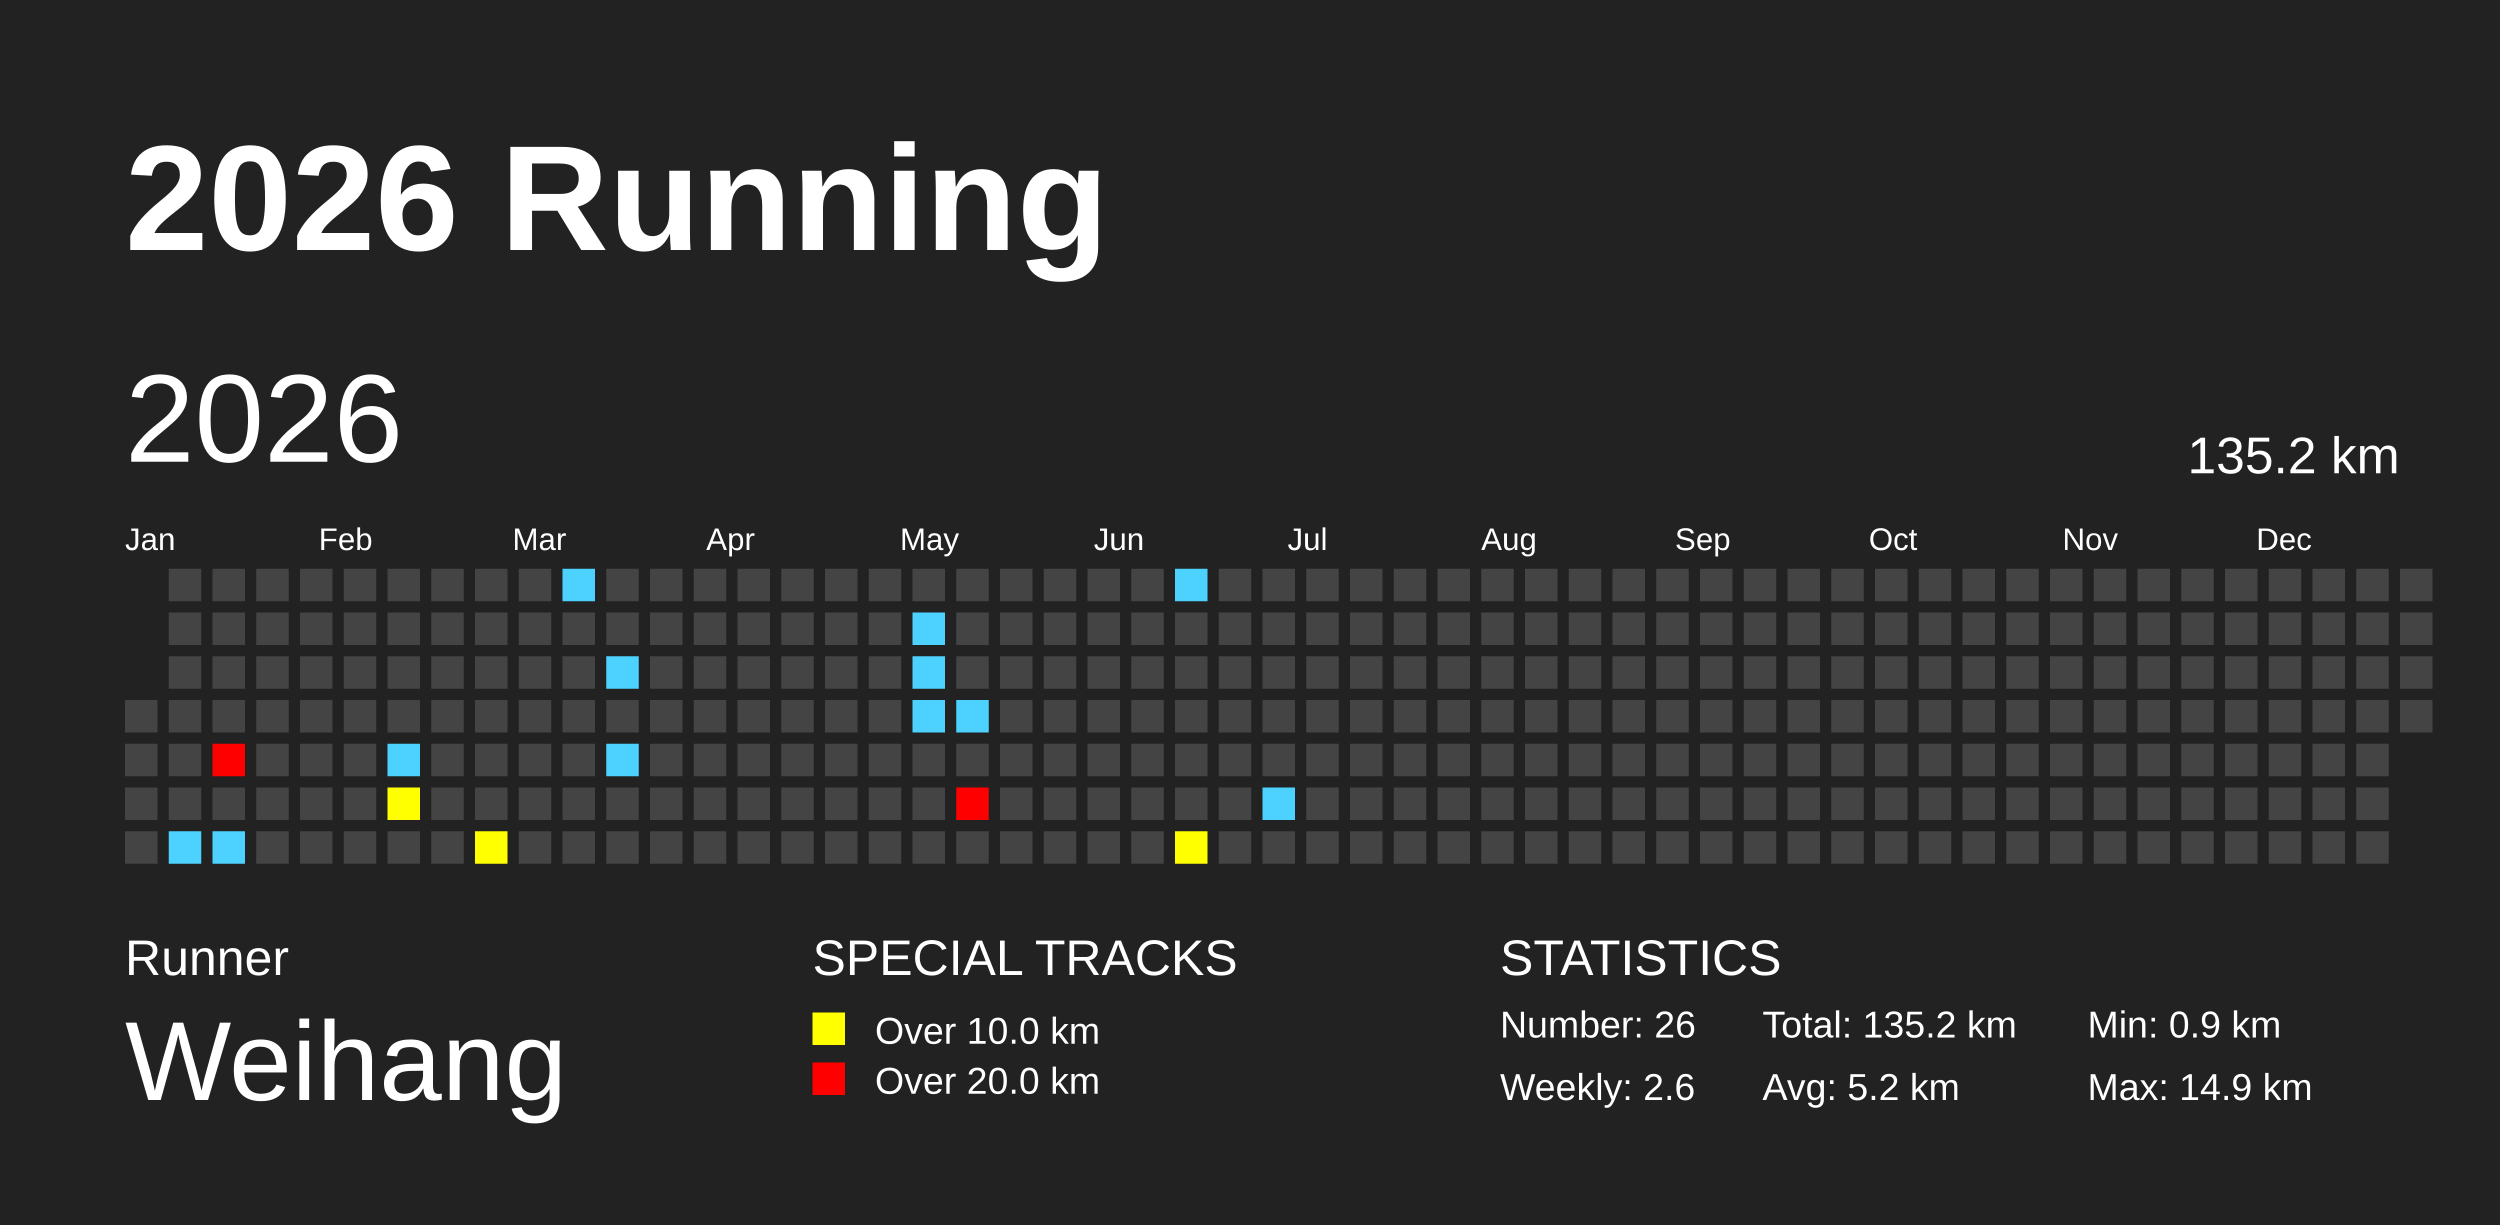
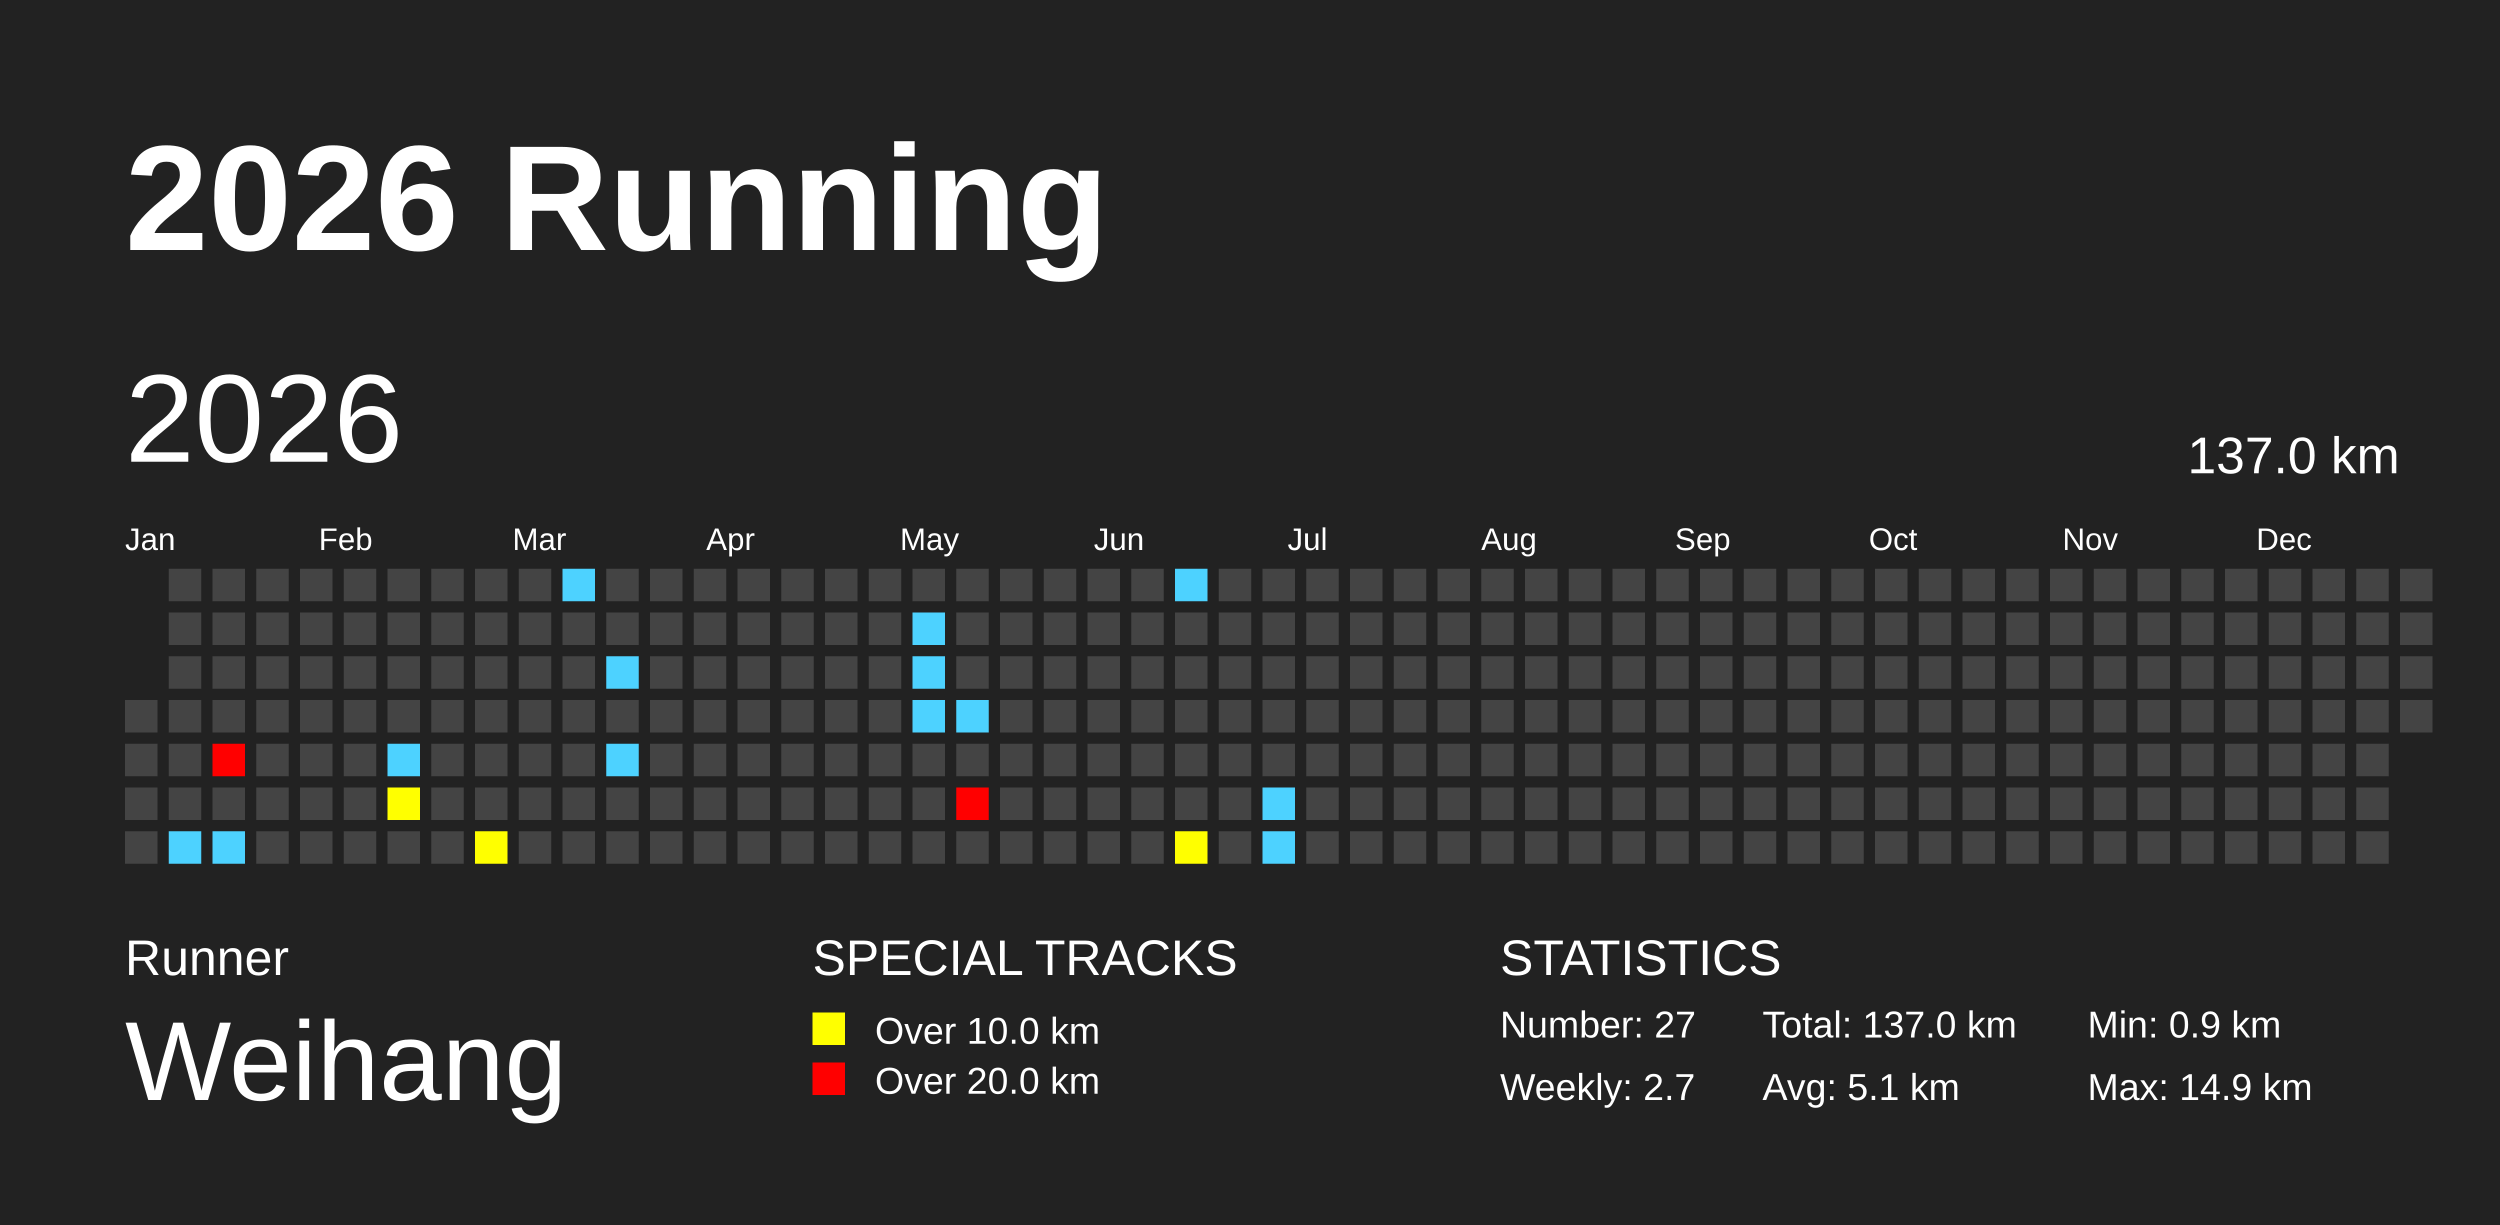
<svg xmlns="http://www.w3.org/2000/svg" baseProfile="full" height="98mm" version="1.1" viewBox="0,0,200,98" width="200mm">
  <defs />
  <rect fill="#222222" height="98" width="200" x="0" y="0" />
  <text fill="#FFFFFF" style="font-size:12px; font-family:Arial; font-weight:bold;" x="10" y="20">2026 Running</text>
  <text fill="#FFFFFF" style="font-size:4px; font-family:Arial" x="10" y="78">Runner</text>
  <text fill="#FFFFFF" style="font-size:9px; font-family:Arial" x="10" y="88">Weihang</text>
  <text fill="#FFFFFF" style="font-size:4px; font-family:Arial" x="65" y="78">SPECIAL TRACKS</text>
  <rect fill="yellow" height="2.6" width="2.6" x="65" y="81" />
  <text fill="#FFFFFF" style="font-size:3px; font-family:Arial" x="70" y="83.5">Over 10.0 km</text>
  <rect fill="red" height="2.6" width="2.6" x="65" y="85" />
  <text fill="#FFFFFF" style="font-size:3px; font-family:Arial" x="70" y="87.5">Over 20.0 km</text>
  <text fill="#FFFFFF" style="font-size:4px; font-family:Arial" x="120" y="78">STATISTICS</text>
-   <text fill="#FFFFFF" style="font-size:3px; font-family:Arial" x="120" y="83">Number: 26</text>
-   <text fill="#FFFFFF" style="font-size:3px; font-family:Arial" x="120" y="88">Weekly: 2.6</text>
-   <text fill="#FFFFFF" style="font-size:3px; font-family:Arial" x="141" y="83">Total: 135.2 km</text>
-   <text fill="#FFFFFF" style="font-size:3px; font-family:Arial" x="141" y="88">Avg: 5.2 km</text>
+   <text fill="#FFFFFF" style="font-size:3px; font-family:Arial" x="120" y="83">Number: 27</text>
+   <text fill="#FFFFFF" style="font-size:3px; font-family:Arial" x="120" y="88">Weekly: 2.7</text>
+   <text fill="#FFFFFF" style="font-size:3px; font-family:Arial" x="141" y="83">Total: 137.0 km</text>
+   <text fill="#FFFFFF" style="font-size:3px; font-family:Arial" x="141" y="88">Avg: 5.1 km</text>
  <text fill="#FFFFFF" style="font-size:3px; font-family:Arial" x="167" y="83">Min: 0.9 km</text>
  <text fill="#FFFFFF" style="font-size:3px; font-family:Arial" x="167" y="88">Max: 14.9 km</text>
  <text dominant-baseline="hanging" fill="#FFFFFF" style="font-size:10.0px; font-family:Arial;" x="10" y="30">2026</text>
-   <text dominant-baseline="hanging" fill="#FFFFFF" style="font-size:4.125px; font-family:Arial;" x="175" y="35">135.2 km</text>
+   <text dominant-baseline="hanging" fill="#FFFFFF" style="font-size:4.125px; font-family:Arial;" x="175" y="35">137.0 km</text>
  <text fill="#FFFFFF" style="font-size:2.5px; font-family:Arial" x="10.0" y="44">Jan</text>
  <text fill="#FFFFFF" style="font-size:2.5px; font-family:Arial" x="25.5" y="44">Feb</text>
  <text fill="#FFFFFF" style="font-size:2.5px; font-family:Arial" x="41.0" y="44">Mar</text>
  <text fill="#FFFFFF" style="font-size:2.5px; font-family:Arial" x="56.5" y="44">Apr</text>
  <text fill="#FFFFFF" style="font-size:2.5px; font-family:Arial" x="72.0" y="44">May</text>
  <text fill="#FFFFFF" style="font-size:2.5px; font-family:Arial" x="87.5" y="44">Jun</text>
  <text fill="#FFFFFF" style="font-size:2.5px; font-family:Arial" x="103.0" y="44">Jul</text>
  <text fill="#FFFFFF" style="font-size:2.5px; font-family:Arial" x="118.5" y="44">Aug</text>
  <text fill="#FFFFFF" style="font-size:2.5px; font-family:Arial" x="134.0" y="44">Sep</text>
  <text fill="#FFFFFF" style="font-size:2.5px; font-family:Arial" x="149.5" y="44">Oct</text>
  <text fill="#FFFFFF" style="font-size:2.5px; font-family:Arial" x="165.0" y="44">Nov</text>
  <text fill="#FFFFFF" style="font-size:2.5px; font-family:Arial" x="180.5" y="44">Dec</text>
  <rect fill="#444444" height="2.6" width="2.6" x="10.0" y="56.0" />
  <rect fill="#444444" height="2.6" width="2.6" x="10.0" y="59.5" />
  <rect fill="#444444" height="2.6" width="2.6" x="10.0" y="63.0" />
  <rect fill="#444444" height="2.6" width="2.6" x="10.0" y="66.5" />
  <rect fill="#444444" height="2.6" width="2.6" x="13.5" y="45.5" />
  <rect fill="#444444" height="2.6" width="2.6" x="13.5" y="49.0" />
  <rect fill="#444444" height="2.6" width="2.6" x="13.5" y="52.5" />
  <rect fill="#444444" height="2.6" width="2.6" x="13.5" y="56.0" />
  <rect fill="#444444" height="2.6" width="2.6" x="13.5" y="59.5" />
  <rect fill="#444444" height="2.6" width="2.6" x="13.5" y="63.0" />
  <rect fill="#4DD2FF" height="2.6" width="2.6" x="13.5" y="66.5" />
  <rect fill="#444444" height="2.6" width="2.6" x="17.0" y="45.5" />
  <rect fill="#444444" height="2.6" width="2.6" x="17.0" y="49.0" />
  <rect fill="#444444" height="2.6" width="2.6" x="17.0" y="52.5" />
  <rect fill="#444444" height="2.6" width="2.6" x="17.0" y="56.0" />
  <rect fill="red" height="2.6" width="2.6" x="17.0" y="59.5" />
  <rect fill="#444444" height="2.6" width="2.6" x="17.0" y="63.0" />
  <rect fill="#4DD2FF" height="2.6" width="2.6" x="17.0" y="66.5" />
  <rect fill="#444444" height="2.6" width="2.6" x="20.5" y="45.5" />
  <rect fill="#444444" height="2.6" width="2.6" x="20.5" y="49.0" />
  <rect fill="#444444" height="2.6" width="2.6" x="20.5" y="52.5" />
  <rect fill="#444444" height="2.6" width="2.6" x="20.5" y="56.0" />
  <rect fill="#444444" height="2.6" width="2.6" x="20.5" y="59.5" />
  <rect fill="#444444" height="2.6" width="2.6" x="20.5" y="63.0" />
  <rect fill="#444444" height="2.6" width="2.6" x="20.5" y="66.5" />
  <rect fill="#444444" height="2.6" width="2.6" x="24.0" y="45.5" />
  <rect fill="#444444" height="2.6" width="2.6" x="24.0" y="49.0" />
  <rect fill="#444444" height="2.6" width="2.6" x="24.0" y="52.5" />
  <rect fill="#444444" height="2.6" width="2.6" x="24.0" y="56.0" />
  <rect fill="#444444" height="2.6" width="2.6" x="24.0" y="59.5" />
  <rect fill="#444444" height="2.6" width="2.6" x="24.0" y="63.0" />
  <rect fill="#444444" height="2.6" width="2.6" x="24.0" y="66.5" />
  <rect fill="#444444" height="2.6" width="2.6" x="27.5" y="45.5" />
  <rect fill="#444444" height="2.6" width="2.6" x="27.5" y="49.0" />
  <rect fill="#444444" height="2.6" width="2.6" x="27.5" y="52.5" />
  <rect fill="#444444" height="2.6" width="2.6" x="27.5" y="56.0" />
  <rect fill="#444444" height="2.6" width="2.6" x="27.5" y="59.5" />
  <rect fill="#444444" height="2.6" width="2.6" x="27.5" y="63.0" />
  <rect fill="#444444" height="2.6" width="2.6" x="27.5" y="66.5" />
  <rect fill="#444444" height="2.6" width="2.6" x="31.0" y="45.5" />
  <rect fill="#444444" height="2.6" width="2.6" x="31.0" y="49.0" />
  <rect fill="#444444" height="2.6" width="2.6" x="31.0" y="52.5" />
  <rect fill="#444444" height="2.6" width="2.6" x="31.0" y="56.0" />
  <rect fill="#4DD2FF" height="2.6" width="2.6" x="31.0" y="59.5" />
  <rect fill="yellow" height="2.6" width="2.6" x="31.0" y="63.0" />
  <rect fill="#444444" height="2.6" width="2.6" x="31.0" y="66.5" />
  <rect fill="#444444" height="2.6" width="2.6" x="34.5" y="45.5" />
  <rect fill="#444444" height="2.6" width="2.6" x="34.5" y="49.0" />
  <rect fill="#444444" height="2.6" width="2.6" x="34.5" y="52.5" />
  <rect fill="#444444" height="2.6" width="2.6" x="34.5" y="56.0" />
  <rect fill="#444444" height="2.6" width="2.6" x="34.5" y="59.5" />
  <rect fill="#444444" height="2.6" width="2.6" x="34.5" y="63.0" />
  <rect fill="#444444" height="2.6" width="2.6" x="34.5" y="66.5" />
  <rect fill="#444444" height="2.6" width="2.6" x="38.0" y="45.5" />
  <rect fill="#444444" height="2.6" width="2.6" x="38.0" y="49.0" />
  <rect fill="#444444" height="2.6" width="2.6" x="38.0" y="52.5" />
  <rect fill="#444444" height="2.6" width="2.6" x="38.0" y="56.0" />
  <rect fill="#444444" height="2.6" width="2.6" x="38.0" y="59.5" />
  <rect fill="#444444" height="2.6" width="2.6" x="38.0" y="63.0" />
  <rect fill="yellow" height="2.6" width="2.6" x="38.0" y="66.5" />
  <rect fill="#444444" height="2.6" width="2.6" x="41.5" y="45.5" />
  <rect fill="#444444" height="2.6" width="2.6" x="41.5" y="49.0" />
  <rect fill="#444444" height="2.6" width="2.6" x="41.5" y="52.5" />
  <rect fill="#444444" height="2.6" width="2.6" x="41.5" y="56.0" />
  <rect fill="#444444" height="2.6" width="2.6" x="41.5" y="59.5" />
  <rect fill="#444444" height="2.6" width="2.6" x="41.5" y="63.0" />
  <rect fill="#444444" height="2.6" width="2.6" x="41.5" y="66.5" />
  <rect fill="#4DD2FF" height="2.6" width="2.6" x="45.0" y="45.5" />
  <rect fill="#444444" height="2.6" width="2.6" x="45.0" y="49.0" />
  <rect fill="#444444" height="2.6" width="2.6" x="45.0" y="52.5" />
  <rect fill="#444444" height="2.6" width="2.6" x="45.0" y="56.0" />
  <rect fill="#444444" height="2.6" width="2.6" x="45.0" y="59.5" />
  <rect fill="#444444" height="2.6" width="2.6" x="45.0" y="63.0" />
  <rect fill="#444444" height="2.6" width="2.6" x="45.0" y="66.5" />
  <rect fill="#444444" height="2.6" width="2.6" x="48.5" y="45.5" />
  <rect fill="#444444" height="2.6" width="2.6" x="48.5" y="49.0" />
  <rect fill="#4DD2FF" height="2.6" width="2.6" x="48.5" y="52.5" />
  <rect fill="#444444" height="2.6" width="2.6" x="48.5" y="56.0" />
  <rect fill="#4DD2FF" height="2.6" width="2.6" x="48.5" y="59.5" />
  <rect fill="#444444" height="2.6" width="2.6" x="48.5" y="63.0" />
  <rect fill="#444444" height="2.6" width="2.6" x="48.5" y="66.5" />
  <rect fill="#444444" height="2.6" width="2.6" x="52.0" y="45.5" />
  <rect fill="#444444" height="2.6" width="2.6" x="52.0" y="49.0" />
  <rect fill="#444444" height="2.6" width="2.6" x="52.0" y="52.5" />
  <rect fill="#444444" height="2.6" width="2.6" x="52.0" y="56.0" />
  <rect fill="#444444" height="2.6" width="2.6" x="52.0" y="59.5" />
  <rect fill="#444444" height="2.6" width="2.6" x="52.0" y="63.0" />
  <rect fill="#444444" height="2.6" width="2.6" x="52.0" y="66.5" />
  <rect fill="#444444" height="2.6" width="2.6" x="55.5" y="45.5" />
  <rect fill="#444444" height="2.6" width="2.6" x="55.5" y="49.0" />
  <rect fill="#444444" height="2.6" width="2.6" x="55.5" y="52.5" />
  <rect fill="#444444" height="2.6" width="2.6" x="55.5" y="56.0" />
  <rect fill="#444444" height="2.6" width="2.6" x="55.5" y="59.5" />
  <rect fill="#444444" height="2.6" width="2.6" x="55.5" y="63.0" />
  <rect fill="#444444" height="2.6" width="2.6" x="55.5" y="66.5" />
  <rect fill="#444444" height="2.6" width="2.6" x="59.0" y="45.5" />
  <rect fill="#444444" height="2.6" width="2.6" x="59.0" y="49.0" />
  <rect fill="#444444" height="2.6" width="2.6" x="59.0" y="52.5" />
  <rect fill="#444444" height="2.6" width="2.6" x="59.0" y="56.0" />
  <rect fill="#444444" height="2.6" width="2.6" x="59.0" y="59.5" />
  <rect fill="#444444" height="2.6" width="2.6" x="59.0" y="63.0" />
  <rect fill="#444444" height="2.6" width="2.6" x="59.0" y="66.5" />
  <rect fill="#444444" height="2.6" width="2.6" x="62.5" y="45.5" />
  <rect fill="#444444" height="2.6" width="2.6" x="62.5" y="49.0" />
  <rect fill="#444444" height="2.6" width="2.6" x="62.5" y="52.5" />
  <rect fill="#444444" height="2.6" width="2.6" x="62.5" y="56.0" />
  <rect fill="#444444" height="2.6" width="2.6" x="62.5" y="59.5" />
  <rect fill="#444444" height="2.6" width="2.6" x="62.5" y="63.0" />
  <rect fill="#444444" height="2.6" width="2.6" x="62.5" y="66.5" />
  <rect fill="#444444" height="2.6" width="2.6" x="66.0" y="45.5" />
  <rect fill="#444444" height="2.6" width="2.6" x="66.0" y="49.0" />
  <rect fill="#444444" height="2.6" width="2.6" x="66.0" y="52.5" />
  <rect fill="#444444" height="2.6" width="2.6" x="66.0" y="56.0" />
  <rect fill="#444444" height="2.6" width="2.6" x="66.0" y="59.5" />
  <rect fill="#444444" height="2.6" width="2.6" x="66.0" y="63.0" />
  <rect fill="#444444" height="2.6" width="2.6" x="66.0" y="66.5" />
  <rect fill="#444444" height="2.6" width="2.6" x="69.5" y="45.5" />
  <rect fill="#444444" height="2.6" width="2.6" x="69.5" y="49.0" />
  <rect fill="#444444" height="2.6" width="2.6" x="69.5" y="52.5" />
  <rect fill="#444444" height="2.6" width="2.6" x="69.5" y="56.0" />
  <rect fill="#444444" height="2.6" width="2.6" x="69.5" y="59.5" />
  <rect fill="#444444" height="2.6" width="2.6" x="69.5" y="63.0" />
  <rect fill="#444444" height="2.6" width="2.6" x="69.5" y="66.5" />
  <rect fill="#444444" height="2.6" width="2.6" x="73.0" y="45.5" />
  <rect fill="#4DD2FF" height="2.6" width="2.6" x="73.0" y="49.0" />
  <rect fill="#4DD2FF" height="2.6" width="2.6" x="73.0" y="52.5" />
  <rect fill="#4DD2FF" height="2.6" width="2.6" x="73.0" y="56.0" />
  <rect fill="#444444" height="2.6" width="2.6" x="73.0" y="59.5" />
  <rect fill="#444444" height="2.6" width="2.6" x="73.0" y="63.0" />
  <rect fill="#444444" height="2.6" width="2.6" x="73.0" y="66.5" />
  <rect fill="#444444" height="2.6" width="2.6" x="76.5" y="45.5" />
  <rect fill="#444444" height="2.6" width="2.6" x="76.5" y="49.0" />
  <rect fill="#444444" height="2.6" width="2.6" x="76.5" y="52.5" />
  <rect fill="#4DD2FF" height="2.6" width="2.6" x="76.5" y="56.0" />
  <rect fill="#444444" height="2.6" width="2.6" x="76.5" y="59.5" />
  <rect fill="red" height="2.6" width="2.6" x="76.5" y="63.0" />
  <rect fill="#444444" height="2.6" width="2.6" x="76.5" y="66.5" />
  <rect fill="#444444" height="2.6" width="2.6" x="80.0" y="45.5" />
  <rect fill="#444444" height="2.6" width="2.6" x="80.0" y="49.0" />
  <rect fill="#444444" height="2.6" width="2.6" x="80.0" y="52.5" />
  <rect fill="#444444" height="2.6" width="2.6" x="80.0" y="56.0" />
  <rect fill="#444444" height="2.6" width="2.6" x="80.0" y="59.5" />
  <rect fill="#444444" height="2.6" width="2.6" x="80.0" y="63.0" />
  <rect fill="#444444" height="2.6" width="2.6" x="80.0" y="66.5" />
  <rect fill="#444444" height="2.6" width="2.6" x="83.5" y="45.5" />
  <rect fill="#444444" height="2.6" width="2.6" x="83.5" y="49.0" />
  <rect fill="#444444" height="2.6" width="2.6" x="83.5" y="52.5" />
  <rect fill="#444444" height="2.6" width="2.6" x="83.5" y="56.0" />
  <rect fill="#444444" height="2.6" width="2.6" x="83.5" y="59.5" />
  <rect fill="#444444" height="2.6" width="2.6" x="83.5" y="63.0" />
  <rect fill="#444444" height="2.6" width="2.6" x="83.5" y="66.5" />
  <rect fill="#444444" height="2.6" width="2.6" x="87.0" y="45.5" />
  <rect fill="#444444" height="2.6" width="2.6" x="87.0" y="49.0" />
  <rect fill="#444444" height="2.6" width="2.6" x="87.0" y="52.5" />
  <rect fill="#444444" height="2.6" width="2.6" x="87.0" y="56.0" />
  <rect fill="#444444" height="2.6" width="2.6" x="87.0" y="59.5" />
  <rect fill="#444444" height="2.6" width="2.6" x="87.0" y="63.0" />
  <rect fill="#444444" height="2.6" width="2.6" x="87.0" y="66.5" />
  <rect fill="#444444" height="2.6" width="2.6" x="90.5" y="45.5" />
  <rect fill="#444444" height="2.6" width="2.6" x="90.5" y="49.0" />
  <rect fill="#444444" height="2.6" width="2.6" x="90.5" y="52.5" />
  <rect fill="#444444" height="2.6" width="2.6" x="90.5" y="56.0" />
  <rect fill="#444444" height="2.6" width="2.6" x="90.5" y="59.5" />
  <rect fill="#444444" height="2.6" width="2.6" x="90.5" y="63.0" />
  <rect fill="#444444" height="2.6" width="2.6" x="90.5" y="66.5" />
  <rect fill="#4DD2FF" height="2.6" width="2.6" x="94.0" y="45.5" />
  <rect fill="#444444" height="2.6" width="2.6" x="94.0" y="49.0" />
  <rect fill="#444444" height="2.6" width="2.6" x="94.0" y="52.5" />
  <rect fill="#444444" height="2.6" width="2.6" x="94.0" y="56.0" />
  <rect fill="#444444" height="2.6" width="2.6" x="94.0" y="59.5" />
  <rect fill="#444444" height="2.6" width="2.6" x="94.0" y="63.0" />
  <rect fill="yellow" height="2.6" width="2.6" x="94.0" y="66.5" />
  <rect fill="#444444" height="2.6" width="2.6" x="97.5" y="45.5" />
  <rect fill="#444444" height="2.6" width="2.6" x="97.5" y="49.0" />
  <rect fill="#444444" height="2.6" width="2.6" x="97.5" y="52.5" />
  <rect fill="#444444" height="2.6" width="2.6" x="97.5" y="56.0" />
  <rect fill="#444444" height="2.6" width="2.6" x="97.5" y="59.5" />
  <rect fill="#444444" height="2.6" width="2.6" x="97.5" y="63.0" />
  <rect fill="#444444" height="2.6" width="2.6" x="97.5" y="66.5" />
  <rect fill="#444444" height="2.6" width="2.6" x="101.0" y="45.5" />
  <rect fill="#444444" height="2.6" width="2.6" x="101.0" y="49.0" />
  <rect fill="#444444" height="2.6" width="2.6" x="101.0" y="52.5" />
  <rect fill="#444444" height="2.6" width="2.6" x="101.0" y="56.0" />
  <rect fill="#444444" height="2.6" width="2.6" x="101.0" y="59.5" />
  <rect fill="#4DD2FF" height="2.6" width="2.6" x="101.0" y="63.0" />
-   <rect fill="#444444" height="2.6" width="2.6" x="101.0" y="66.5" />
+   <rect fill="#4DD2FF" height="2.6" width="2.6" x="101.0" y="66.5" />
  <rect fill="#444444" height="2.6" width="2.6" x="104.5" y="45.5" />
  <rect fill="#444444" height="2.6" width="2.6" x="104.5" y="49.0" />
  <rect fill="#444444" height="2.6" width="2.6" x="104.5" y="52.5" />
  <rect fill="#444444" height="2.6" width="2.6" x="104.5" y="56.0" />
  <rect fill="#444444" height="2.6" width="2.6" x="104.5" y="59.5" />
  <rect fill="#444444" height="2.6" width="2.6" x="104.5" y="63.0" />
  <rect fill="#444444" height="2.6" width="2.6" x="104.5" y="66.5" />
  <rect fill="#444444" height="2.6" width="2.6" x="108.0" y="45.5" />
  <rect fill="#444444" height="2.6" width="2.6" x="108.0" y="49.0" />
  <rect fill="#444444" height="2.6" width="2.6" x="108.0" y="52.5" />
  <rect fill="#444444" height="2.6" width="2.6" x="108.0" y="56.0" />
  <rect fill="#444444" height="2.6" width="2.6" x="108.0" y="59.5" />
  <rect fill="#444444" height="2.6" width="2.6" x="108.0" y="63.0" />
  <rect fill="#444444" height="2.6" width="2.6" x="108.0" y="66.5" />
  <rect fill="#444444" height="2.6" width="2.6" x="111.5" y="45.5" />
  <rect fill="#444444" height="2.6" width="2.6" x="111.5" y="49.0" />
  <rect fill="#444444" height="2.6" width="2.6" x="111.5" y="52.5" />
  <rect fill="#444444" height="2.6" width="2.6" x="111.5" y="56.0" />
  <rect fill="#444444" height="2.6" width="2.6" x="111.5" y="59.5" />
  <rect fill="#444444" height="2.6" width="2.6" x="111.5" y="63.0" />
  <rect fill="#444444" height="2.6" width="2.6" x="111.5" y="66.5" />
  <rect fill="#444444" height="2.6" width="2.6" x="115.0" y="45.5" />
  <rect fill="#444444" height="2.6" width="2.6" x="115.0" y="49.0" />
  <rect fill="#444444" height="2.6" width="2.6" x="115.0" y="52.5" />
  <rect fill="#444444" height="2.6" width="2.6" x="115.0" y="56.0" />
  <rect fill="#444444" height="2.6" width="2.6" x="115.0" y="59.5" />
  <rect fill="#444444" height="2.6" width="2.6" x="115.0" y="63.0" />
  <rect fill="#444444" height="2.6" width="2.6" x="115.0" y="66.5" />
  <rect fill="#444444" height="2.6" width="2.6" x="118.5" y="45.5" />
  <rect fill="#444444" height="2.6" width="2.6" x="118.5" y="49.0" />
  <rect fill="#444444" height="2.6" width="2.6" x="118.5" y="52.5" />
  <rect fill="#444444" height="2.6" width="2.6" x="118.5" y="56.0" />
  <rect fill="#444444" height="2.6" width="2.6" x="118.5" y="59.5" />
  <rect fill="#444444" height="2.6" width="2.6" x="118.5" y="63.0" />
  <rect fill="#444444" height="2.6" width="2.6" x="118.5" y="66.5" />
  <rect fill="#444444" height="2.6" width="2.6" x="122.0" y="45.5" />
  <rect fill="#444444" height="2.6" width="2.6" x="122.0" y="49.0" />
  <rect fill="#444444" height="2.6" width="2.6" x="122.0" y="52.5" />
  <rect fill="#444444" height="2.6" width="2.6" x="122.0" y="56.0" />
  <rect fill="#444444" height="2.6" width="2.6" x="122.0" y="59.5" />
  <rect fill="#444444" height="2.6" width="2.6" x="122.0" y="63.0" />
  <rect fill="#444444" height="2.6" width="2.6" x="122.0" y="66.5" />
  <rect fill="#444444" height="2.6" width="2.6" x="125.5" y="45.5" />
  <rect fill="#444444" height="2.6" width="2.6" x="125.5" y="49.0" />
  <rect fill="#444444" height="2.6" width="2.6" x="125.5" y="52.5" />
  <rect fill="#444444" height="2.6" width="2.6" x="125.5" y="56.0" />
  <rect fill="#444444" height="2.6" width="2.6" x="125.5" y="59.5" />
  <rect fill="#444444" height="2.6" width="2.6" x="125.5" y="63.0" />
  <rect fill="#444444" height="2.6" width="2.6" x="125.5" y="66.5" />
  <rect fill="#444444" height="2.6" width="2.6" x="129.0" y="45.5" />
  <rect fill="#444444" height="2.6" width="2.6" x="129.0" y="49.0" />
  <rect fill="#444444" height="2.6" width="2.6" x="129.0" y="52.5" />
  <rect fill="#444444" height="2.6" width="2.6" x="129.0" y="56.0" />
  <rect fill="#444444" height="2.6" width="2.6" x="129.0" y="59.5" />
  <rect fill="#444444" height="2.6" width="2.6" x="129.0" y="63.0" />
  <rect fill="#444444" height="2.6" width="2.6" x="129.0" y="66.5" />
  <rect fill="#444444" height="2.6" width="2.6" x="132.5" y="45.5" />
  <rect fill="#444444" height="2.6" width="2.6" x="132.5" y="49.0" />
  <rect fill="#444444" height="2.6" width="2.6" x="132.5" y="52.5" />
  <rect fill="#444444" height="2.6" width="2.6" x="132.5" y="56.0" />
  <rect fill="#444444" height="2.6" width="2.6" x="132.5" y="59.5" />
  <rect fill="#444444" height="2.6" width="2.6" x="132.5" y="63.0" />
  <rect fill="#444444" height="2.6" width="2.6" x="132.5" y="66.5" />
  <rect fill="#444444" height="2.6" width="2.6" x="136.0" y="45.5" />
  <rect fill="#444444" height="2.6" width="2.6" x="136.0" y="49.0" />
  <rect fill="#444444" height="2.6" width="2.6" x="136.0" y="52.5" />
  <rect fill="#444444" height="2.6" width="2.6" x="136.0" y="56.0" />
  <rect fill="#444444" height="2.6" width="2.6" x="136.0" y="59.5" />
  <rect fill="#444444" height="2.6" width="2.6" x="136.0" y="63.0" />
  <rect fill="#444444" height="2.6" width="2.6" x="136.0" y="66.5" />
  <rect fill="#444444" height="2.6" width="2.6" x="139.5" y="45.5" />
  <rect fill="#444444" height="2.6" width="2.6" x="139.5" y="49.0" />
  <rect fill="#444444" height="2.6" width="2.6" x="139.5" y="52.5" />
  <rect fill="#444444" height="2.6" width="2.6" x="139.5" y="56.0" />
  <rect fill="#444444" height="2.6" width="2.6" x="139.5" y="59.5" />
  <rect fill="#444444" height="2.6" width="2.6" x="139.5" y="63.0" />
  <rect fill="#444444" height="2.6" width="2.6" x="139.5" y="66.5" />
  <rect fill="#444444" height="2.6" width="2.6" x="143.0" y="45.5" />
  <rect fill="#444444" height="2.6" width="2.6" x="143.0" y="49.0" />
  <rect fill="#444444" height="2.6" width="2.6" x="143.0" y="52.5" />
  <rect fill="#444444" height="2.6" width="2.6" x="143.0" y="56.0" />
  <rect fill="#444444" height="2.6" width="2.6" x="143.0" y="59.5" />
  <rect fill="#444444" height="2.6" width="2.6" x="143.0" y="63.0" />
  <rect fill="#444444" height="2.6" width="2.6" x="143.0" y="66.5" />
  <rect fill="#444444" height="2.6" width="2.6" x="146.5" y="45.5" />
  <rect fill="#444444" height="2.6" width="2.6" x="146.5" y="49.0" />
  <rect fill="#444444" height="2.6" width="2.6" x="146.5" y="52.5" />
  <rect fill="#444444" height="2.6" width="2.6" x="146.5" y="56.0" />
  <rect fill="#444444" height="2.6" width="2.6" x="146.5" y="59.5" />
  <rect fill="#444444" height="2.6" width="2.6" x="146.5" y="63.0" />
  <rect fill="#444444" height="2.6" width="2.6" x="146.5" y="66.5" />
  <rect fill="#444444" height="2.6" width="2.6" x="150.0" y="45.5" />
  <rect fill="#444444" height="2.6" width="2.6" x="150.0" y="49.0" />
  <rect fill="#444444" height="2.6" width="2.6" x="150.0" y="52.5" />
  <rect fill="#444444" height="2.6" width="2.6" x="150.0" y="56.0" />
  <rect fill="#444444" height="2.6" width="2.6" x="150.0" y="59.5" />
  <rect fill="#444444" height="2.6" width="2.6" x="150.0" y="63.0" />
  <rect fill="#444444" height="2.6" width="2.6" x="150.0" y="66.5" />
  <rect fill="#444444" height="2.6" width="2.6" x="153.5" y="45.5" />
  <rect fill="#444444" height="2.6" width="2.6" x="153.5" y="49.0" />
  <rect fill="#444444" height="2.6" width="2.6" x="153.5" y="52.5" />
  <rect fill="#444444" height="2.6" width="2.6" x="153.5" y="56.0" />
  <rect fill="#444444" height="2.6" width="2.6" x="153.5" y="59.5" />
  <rect fill="#444444" height="2.6" width="2.6" x="153.5" y="63.0" />
  <rect fill="#444444" height="2.6" width="2.6" x="153.5" y="66.5" />
  <rect fill="#444444" height="2.6" width="2.6" x="157.0" y="45.5" />
  <rect fill="#444444" height="2.6" width="2.6" x="157.0" y="49.0" />
  <rect fill="#444444" height="2.6" width="2.6" x="157.0" y="52.5" />
  <rect fill="#444444" height="2.6" width="2.6" x="157.0" y="56.0" />
  <rect fill="#444444" height="2.6" width="2.6" x="157.0" y="59.5" />
  <rect fill="#444444" height="2.6" width="2.6" x="157.0" y="63.0" />
  <rect fill="#444444" height="2.6" width="2.6" x="157.0" y="66.5" />
  <rect fill="#444444" height="2.6" width="2.6" x="160.5" y="45.5" />
  <rect fill="#444444" height="2.6" width="2.6" x="160.5" y="49.0" />
  <rect fill="#444444" height="2.6" width="2.6" x="160.5" y="52.5" />
  <rect fill="#444444" height="2.6" width="2.6" x="160.5" y="56.0" />
  <rect fill="#444444" height="2.6" width="2.6" x="160.5" y="59.5" />
  <rect fill="#444444" height="2.6" width="2.6" x="160.5" y="63.0" />
  <rect fill="#444444" height="2.6" width="2.6" x="160.5" y="66.5" />
  <rect fill="#444444" height="2.6" width="2.6" x="164.0" y="45.5" />
  <rect fill="#444444" height="2.6" width="2.6" x="164.0" y="49.0" />
  <rect fill="#444444" height="2.6" width="2.6" x="164.0" y="52.5" />
  <rect fill="#444444" height="2.6" width="2.6" x="164.0" y="56.0" />
  <rect fill="#444444" height="2.6" width="2.6" x="164.0" y="59.5" />
  <rect fill="#444444" height="2.6" width="2.6" x="164.0" y="63.0" />
  <rect fill="#444444" height="2.6" width="2.6" x="164.0" y="66.5" />
  <rect fill="#444444" height="2.6" width="2.6" x="167.5" y="45.5" />
  <rect fill="#444444" height="2.6" width="2.6" x="167.5" y="49.0" />
  <rect fill="#444444" height="2.6" width="2.6" x="167.5" y="52.5" />
  <rect fill="#444444" height="2.6" width="2.6" x="167.5" y="56.0" />
  <rect fill="#444444" height="2.6" width="2.6" x="167.5" y="59.5" />
  <rect fill="#444444" height="2.6" width="2.6" x="167.5" y="63.0" />
  <rect fill="#444444" height="2.6" width="2.6" x="167.5" y="66.5" />
  <rect fill="#444444" height="2.6" width="2.6" x="171.0" y="45.5" />
  <rect fill="#444444" height="2.6" width="2.6" x="171.0" y="49.0" />
  <rect fill="#444444" height="2.6" width="2.6" x="171.0" y="52.5" />
  <rect fill="#444444" height="2.6" width="2.6" x="171.0" y="56.0" />
  <rect fill="#444444" height="2.6" width="2.6" x="171.0" y="59.5" />
  <rect fill="#444444" height="2.6" width="2.6" x="171.0" y="63.0" />
  <rect fill="#444444" height="2.6" width="2.6" x="171.0" y="66.5" />
  <rect fill="#444444" height="2.6" width="2.6" x="174.5" y="45.5" />
  <rect fill="#444444" height="2.6" width="2.6" x="174.5" y="49.0" />
  <rect fill="#444444" height="2.6" width="2.6" x="174.5" y="52.5" />
  <rect fill="#444444" height="2.6" width="2.6" x="174.5" y="56.0" />
  <rect fill="#444444" height="2.6" width="2.6" x="174.5" y="59.5" />
  <rect fill="#444444" height="2.6" width="2.6" x="174.5" y="63.0" />
  <rect fill="#444444" height="2.6" width="2.6" x="174.5" y="66.5" />
  <rect fill="#444444" height="2.6" width="2.6" x="178.0" y="45.5" />
  <rect fill="#444444" height="2.6" width="2.6" x="178.0" y="49.0" />
  <rect fill="#444444" height="2.6" width="2.6" x="178.0" y="52.5" />
  <rect fill="#444444" height="2.6" width="2.6" x="178.0" y="56.0" />
  <rect fill="#444444" height="2.6" width="2.6" x="178.0" y="59.5" />
  <rect fill="#444444" height="2.6" width="2.6" x="178.0" y="63.0" />
  <rect fill="#444444" height="2.6" width="2.6" x="178.0" y="66.5" />
  <rect fill="#444444" height="2.6" width="2.6" x="181.5" y="45.5" />
  <rect fill="#444444" height="2.6" width="2.6" x="181.5" y="49.0" />
  <rect fill="#444444" height="2.6" width="2.6" x="181.5" y="52.5" />
  <rect fill="#444444" height="2.6" width="2.6" x="181.5" y="56.0" />
  <rect fill="#444444" height="2.6" width="2.6" x="181.5" y="59.5" />
  <rect fill="#444444" height="2.6" width="2.6" x="181.5" y="63.0" />
  <rect fill="#444444" height="2.6" width="2.6" x="181.5" y="66.5" />
  <rect fill="#444444" height="2.6" width="2.6" x="185.0" y="45.5" />
  <rect fill="#444444" height="2.6" width="2.6" x="185.0" y="49.0" />
  <rect fill="#444444" height="2.6" width="2.6" x="185.0" y="52.5" />
  <rect fill="#444444" height="2.6" width="2.6" x="185.0" y="56.0" />
  <rect fill="#444444" height="2.6" width="2.6" x="185.0" y="59.5" />
  <rect fill="#444444" height="2.6" width="2.6" x="185.0" y="63.0" />
  <rect fill="#444444" height="2.6" width="2.6" x="185.0" y="66.5" />
  <rect fill="#444444" height="2.6" width="2.6" x="188.5" y="45.5" />
  <rect fill="#444444" height="2.6" width="2.6" x="188.5" y="49.0" />
  <rect fill="#444444" height="2.6" width="2.6" x="188.5" y="52.5" />
  <rect fill="#444444" height="2.6" width="2.6" x="188.5" y="56.0" />
  <rect fill="#444444" height="2.6" width="2.6" x="188.5" y="59.5" />
  <rect fill="#444444" height="2.6" width="2.6" x="188.5" y="63.0" />
  <rect fill="#444444" height="2.6" width="2.6" x="188.5" y="66.5" />
  <rect fill="#444444" height="2.6" width="2.6" x="192.0" y="45.5" />
  <rect fill="#444444" height="2.6" width="2.6" x="192.0" y="49.0" />
  <rect fill="#444444" height="2.6" width="2.6" x="192.0" y="52.5" />
  <rect fill="#444444" height="2.6" width="2.6" x="192.0" y="56.0" />
</svg>
